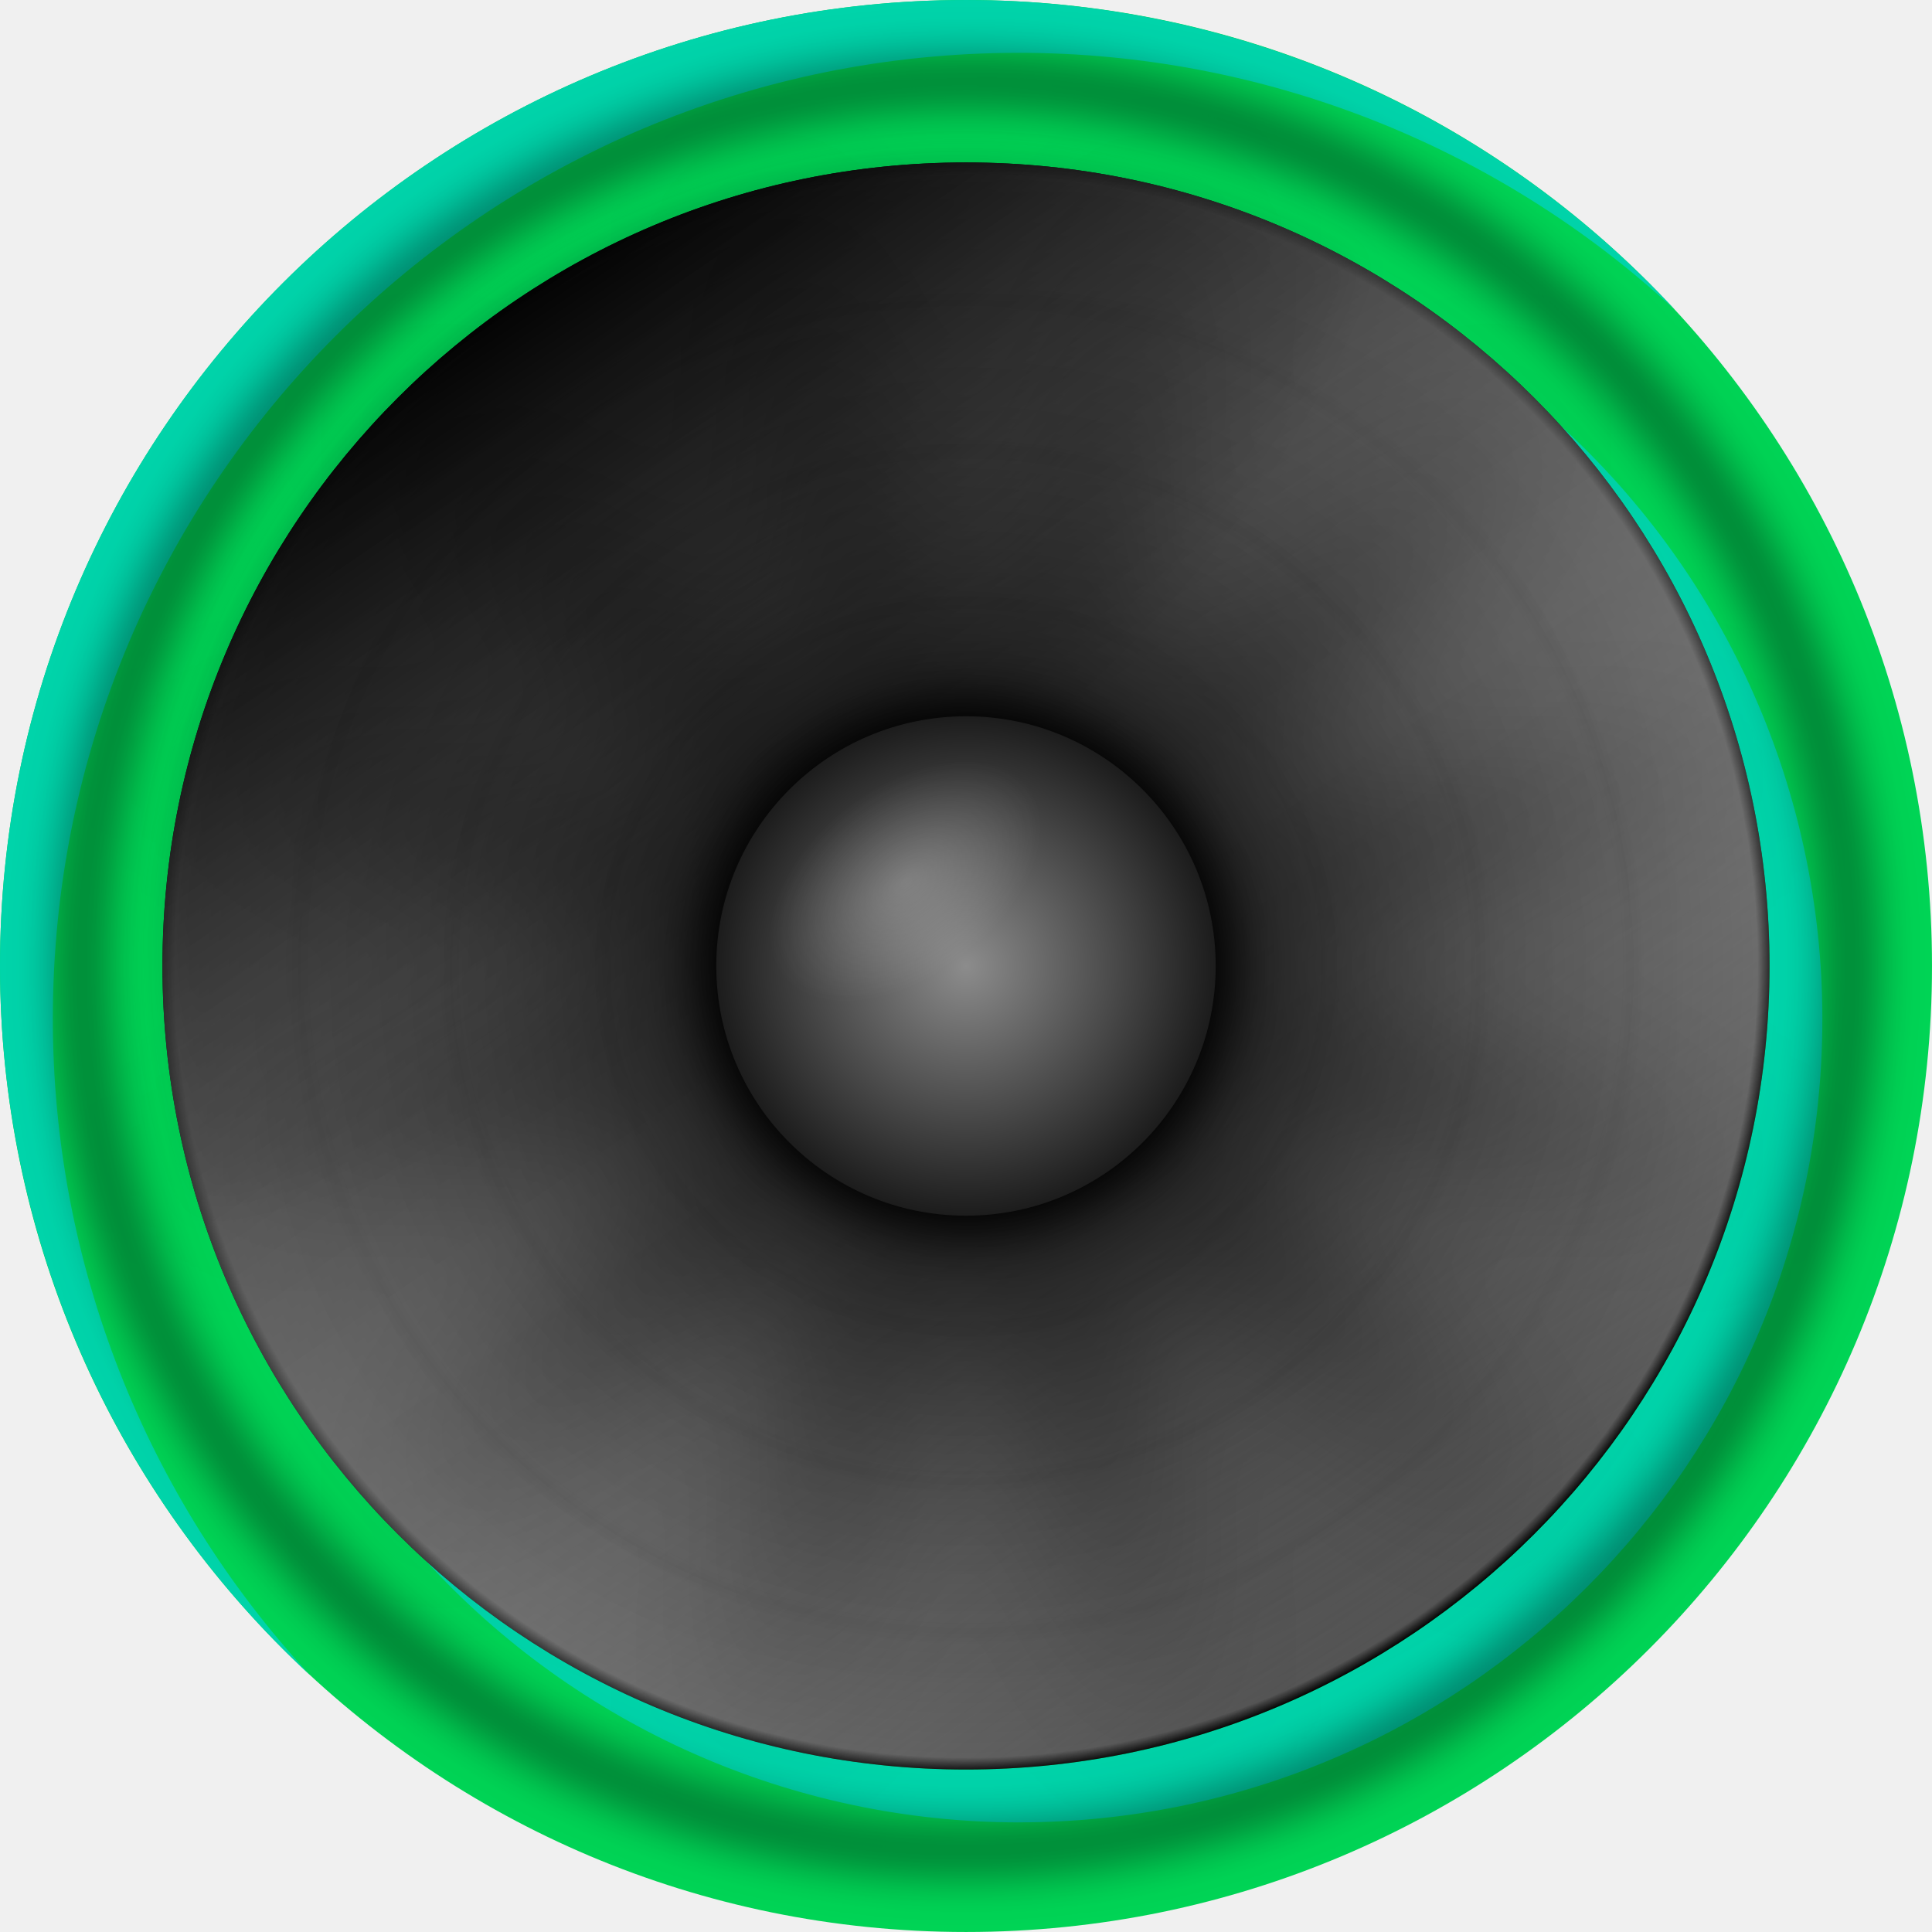
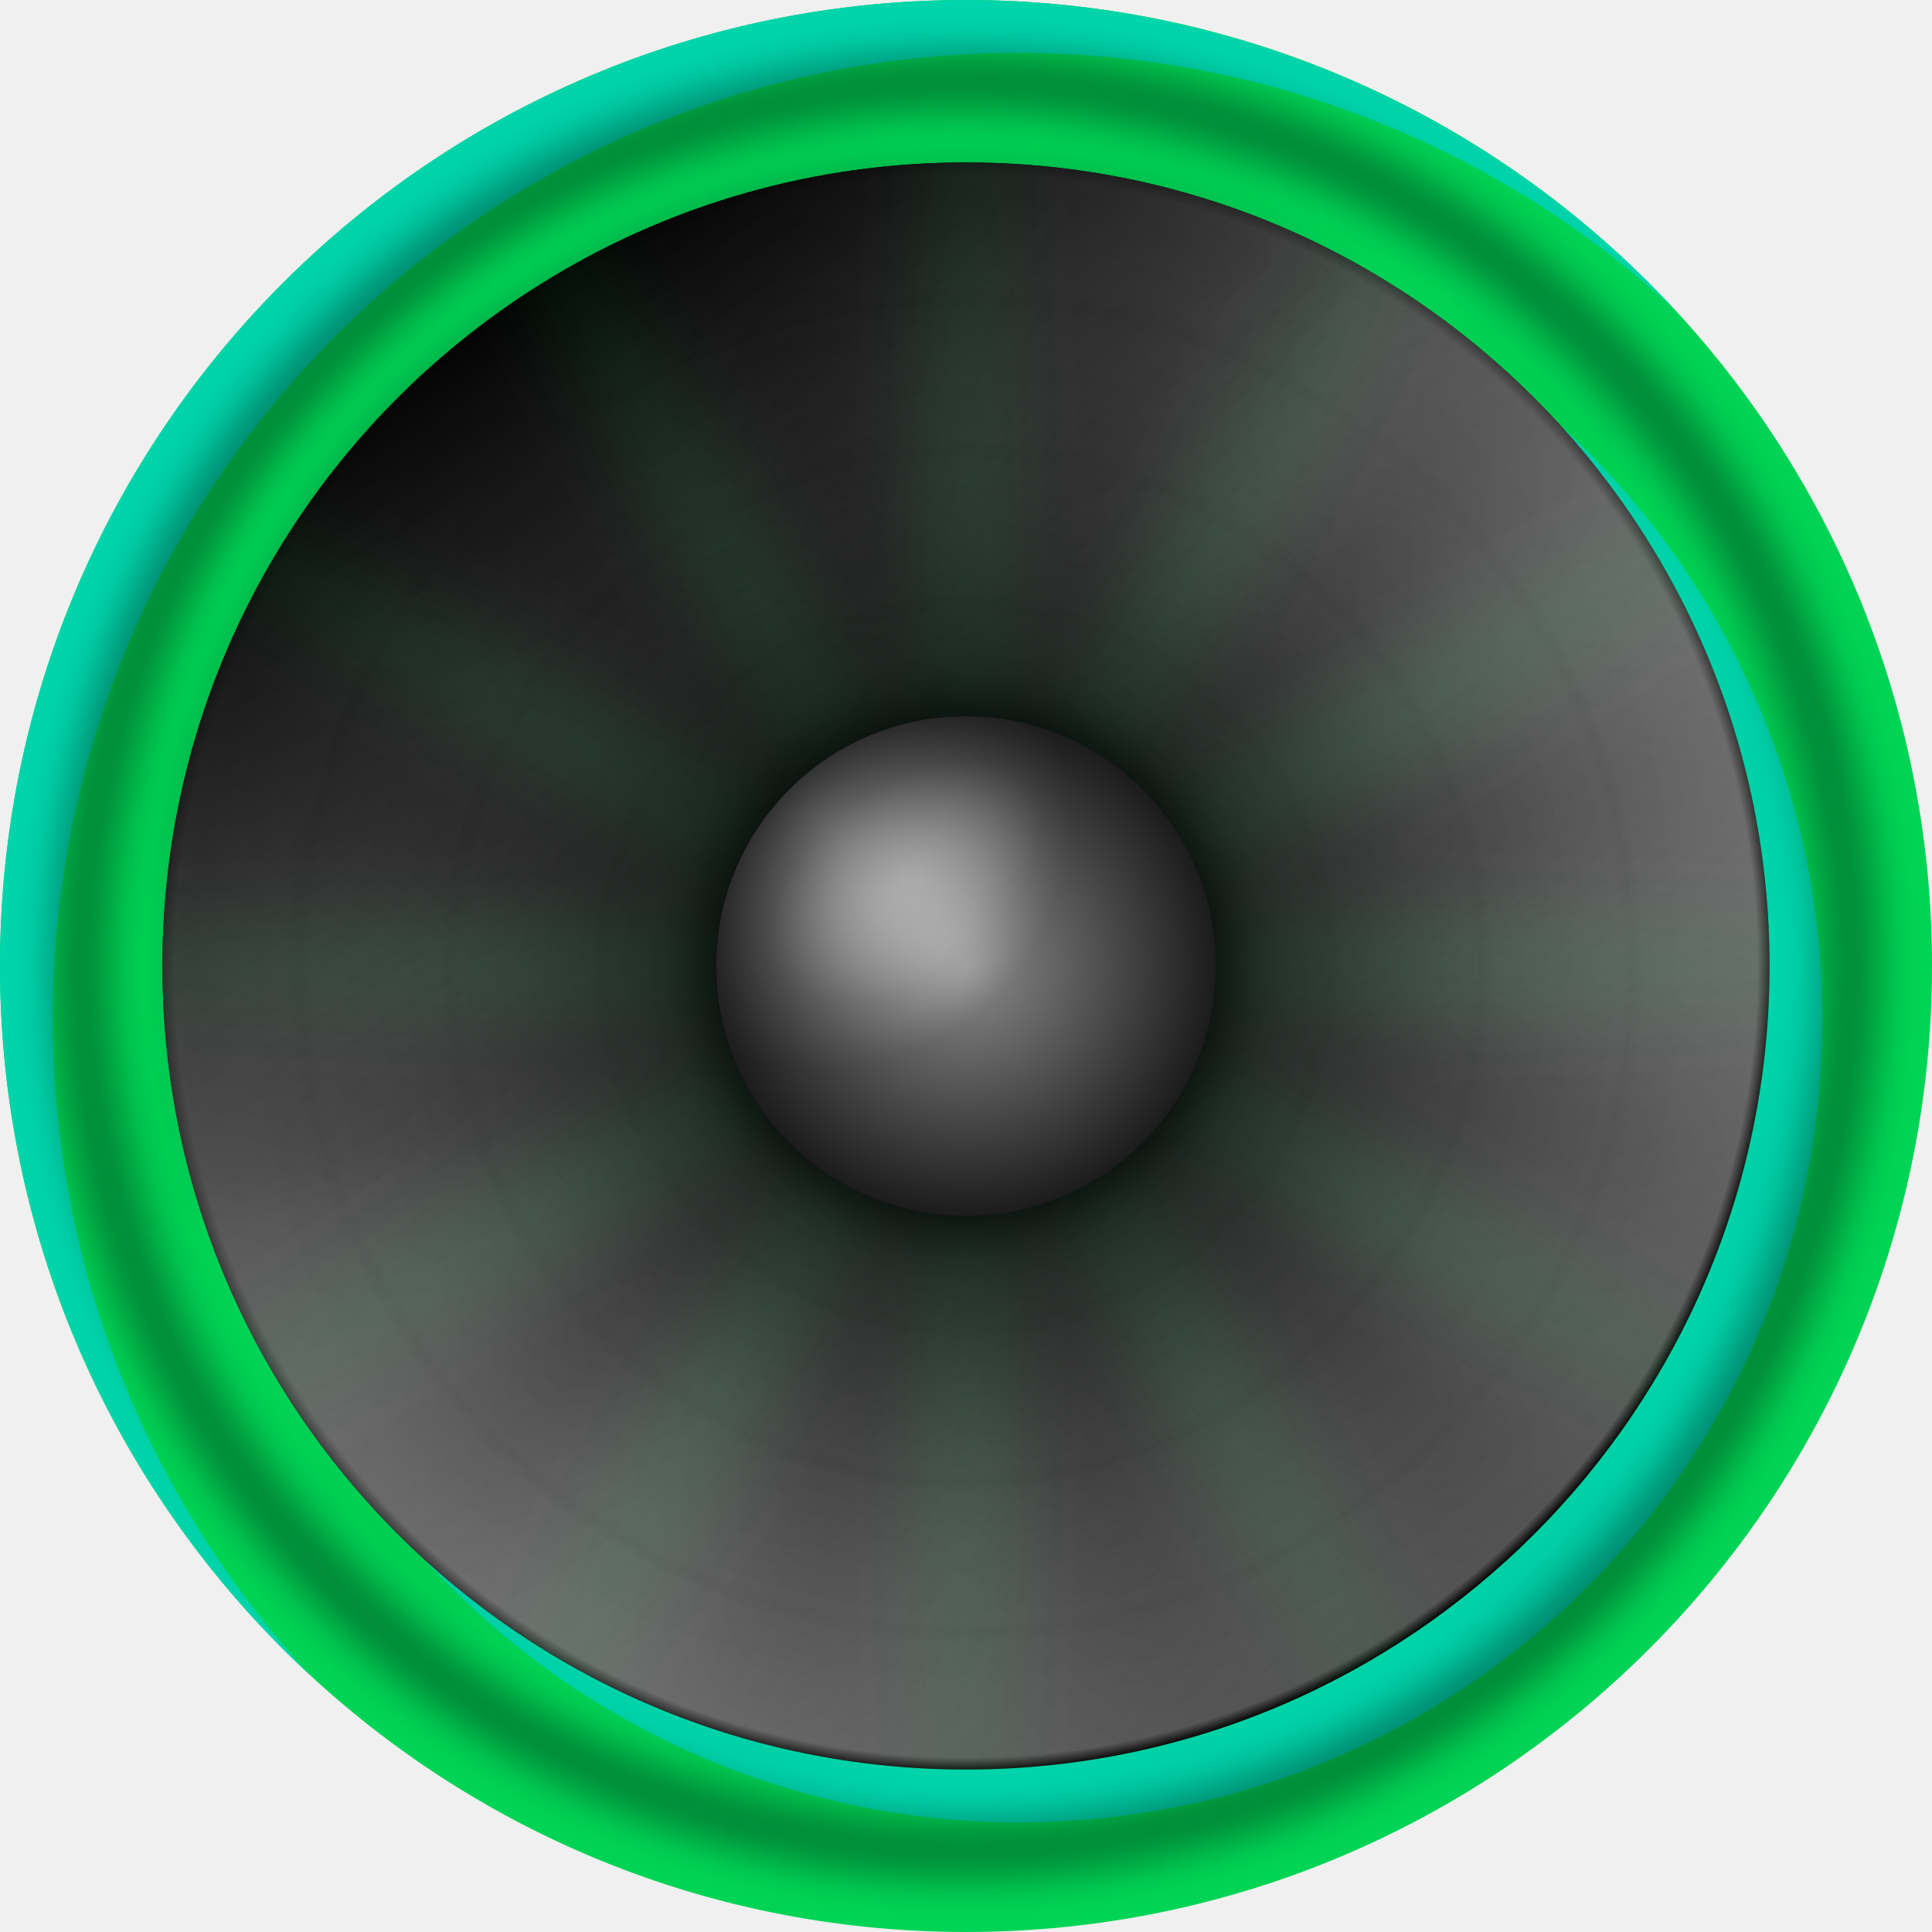
<svg xmlns="http://www.w3.org/2000/svg" xmlns:xlink="http://www.w3.org/1999/xlink" width="512" height="512" viewBox="0 0 135.467 135.467" version="1.1" id="svg5">&gt;
  <defs id="defs2">
+     <linearGradient id="linearGradient18">
+       <stop style="stop-color:#ffffff;stop-opacity:1;" offset="0" id="stop18" />
+       <stop style="stop-color:#ffffff;stop-opacity:0;" offset="1" id="stop19" />
+     </linearGradient>
    <linearGradient id="linearGradient49668">
      <stop style="stop-color:#000000;stop-opacity:1;" offset="0.208" id="stop49664" />
      <stop style="stop-color:#000000;stop-opacity:0;" offset="0.647" id="stop49666" />
    </linearGradient>
    <linearGradient id="linearGradient23044">
      <stop style="stop-color:#ffffff;stop-opacity:0.46;" offset="0" id="stop23040" />
      <stop style="stop-color:#ffffff;stop-opacity:0;" offset="0.744" id="stop23042" />
    </linearGradient>
    <linearGradient id="linearGradient12717">
      <stop style="stop-color:#000000;stop-opacity:1;" offset="0" id="stop12711" />
      <stop style="stop-color:#505050;stop-opacity:1;" offset="0.985" id="stop12713" />
      <stop style="stop-color:#000000;stop-opacity:1;" offset="1" id="stop12715" />
    </linearGradient>
    <linearGradient id="linearGradient11153">
      <stop style="stop-color:#8c8c8c;stop-opacity:1;" offset="0" id="stop11149" />
      <stop style="stop-color:#1c1c1c;stop-opacity:1;" offset="1" id="stop11151" />
    </linearGradient>
    <linearGradient id="linearGradient8872">
      <stop style="stop-color:#ffffff;stop-opacity:0;" offset="0" id="stop8868" />
      <stop style="stop-color:#000000;stop-opacity:1;" offset="1" id="stop8870" />
    </linearGradient>
    <rect x="-444.119" y="592.839" width="466.719" height="433.566" id="rect1259" />
    <radialGradient xlink:href="#linearGradient12717" id="radialGradient8874" cx="67.733" cy="67.733" fx="67.733" fy="67.733" r="56.342" gradientUnits="userSpaceOnUse" gradientTransform="translate(3.5603841e-6)" />
    <radialGradient xlink:href="#linearGradient11153" id="radialGradient11155" cx="192.789" cy="100.107" fx="192.789" fy="100.107" r="17.51" gradientUnits="userSpaceOnUse" gradientTransform="translate(-125.0562,-32.37369)" />
    <filter style="color-interpolation-filters:sRGB" id="filter11915" x="-0.672" y="-0.672" width="2.343" height="2.343">
      <feGaussianBlur stdDeviation="13.431" id="feGaussianBlur11917" />
    </filter>
    <linearGradient xlink:href="#linearGradient8872" id="linearGradient13445" x1="385.466" y1="146.146" x2="320.079" y2="50.416" gradientUnits="userSpaceOnUse" gradientTransform="translate(-285.0433,-30.54755)" />
    <rect x="-444.119" y="592.839" width="466.719" height="433.566" id="rect22076" />
    <filter style="color-interpolation-filters:sRGB" id="filter44116" x="-0.035" y="-0.035" width="1.069" height="1.069">
      <feGaussianBlur stdDeviation="1.819" id="feGaussianBlur44118" />
    </filter>
    <filter style="color-interpolation-filters:sRGB" id="filter4460" x="-0.115" y="-0.115" width="1.229" height="1.229">
      <feGaussianBlur stdDeviation="1.766" id="feGaussianBlur4462" />
    </filter>
    <filter style="color-interpolation-filters:sRGB" id="filter20474" x="-0.108" y="-0.108" width="1.217" height="1.217">
      <feGaussianBlur stdDeviation="5.011" id="feGaussianBlur20476" />
    </filter>
    <filter style="color-interpolation-filters:sRGB" id="filter20523" x="-0.009" y="-0.009" width="1.018" height="1.018">
      <feGaussianBlur stdDeviation="0.36" id="feGaussianBlur20525" />
    </filter>
    <radialGradient xlink:href="#linearGradient23044" id="radialGradient23046" cx="61.893" cy="59.15" fx="61.893" fy="59.15" r="11.645" gradientTransform="matrix(1,-0.7665189,0.4663176,0.6083576,-25.99525,73.25399)" gradientUnits="userSpaceOnUse" />
    <linearGradient xlink:href="#linearGradient49668" id="linearGradient49670" x1="15.762" y1="1.367" x2="84.499" y2="94.528" gradientUnits="userSpaceOnUse" />
    <filter style="color-interpolation-filters:sRGB" id="filter1770" x="-0.036" y="-0.042" width="1.073" height="1.083">
      <feGaussianBlur stdDeviation="1.269" id="feGaussianBlur1772" />
    </filter>
+     <radialGradient xlink:href="#linearGradient18" id="radialGradient19" cx="57.52" cy="57.454" fx="57.52" fy="57.454" r="17.51" gradientUnits="userSpaceOnUse" />
+     <clipPath clipPathUnits="userSpaceOnUse" id="clipPath1">
+       <circle style="display:inline;fill:url(#radialGradient2);fill-opacity:1;stroke:none;stroke-width:2.958;stroke-linecap:square;stroke-linejoin:round" id="circle2" cx="224.396" cy="81.2" r="56.342" />
+     </clipPath>
+     <radialGradient xlink:href="#linearGradient12717" id="radialGradient2" gradientUnits="userSpaceOnUse" gradientTransform="translate(156.6626,13.46617)" cx="67.733" cy="67.733" fx="67.733" fy="67.733" r="56.342" />
+     <filter style="color-interpolation-filters:sRGB" id="filter2" x="-0.041" y="-0.041" width="1.082" height="1.082">
+       <feGaussianBlur stdDeviation="2.903" id="feGaussianBlur2" />
+     </filter>
  </defs>
  <g id="g1830" transform="translate(-222.6825,-15.49614)" style="display:inline;fill:#000080">
    <circle style="fill:#00d455;fill-opacity:1;stroke:none;stroke-width:3.556;stroke-linecap:square;stroke-linejoin:round" id="circle1826" cx="290.416" cy="83.229" r="67.733" />
    <path id="path1828" style="display:inline;fill:#00d4aa;fill-opacity:1;stroke:none;stroke-width:3.556;stroke-linecap:square;stroke-linejoin:round" d="m 294.12,143.276 a 56.342,56.342 0 0 0 56.342,-56.342 56.342,56.342 0 0 0 -18.406,-41.641 56.342,56.342 0 0 1 14.701,37.937 56.342,56.342 0 0 1 -56.342,56.342 56.342,56.342 0 0 1 -37.937,-14.701 56.342,56.342 0 0 0 41.641,18.406 z m -49.711,-10.335 a 67.733,67.733 0 0 1 -18.022,-46.007 67.733,67.733 0 0 1 67.733,-67.733 67.733,67.733 0 0 1 46.004,18.025 67.733,67.733 0 0 0 -49.709,-21.729 67.733,67.733 0 0 0 -67.733,67.733 67.733,67.733 0 0 0 21.726,49.711 z" />
-   </g>
-   <g id="layer1" style="display:none">
-     <circle style="display:inline;fill:#808080;fill-opacity:1;stroke:none;stroke-width:3.556;stroke-linecap:square;stroke-linejoin:round" id="circle846" cx="67.733" cy="67.733" r="67.733" />
-     <path id="path20157" style="display:inline;fill:#000000;fill-opacity:1;stroke:none;stroke-width:3.556;stroke-linecap:square;stroke-linejoin:round" d="M 60.336,0.453 V 135.014 a 67.733,67.733 0 0 0 7.397,0.453 67.733,67.733 0 0 0 7.397,-0.453 V 0.409 A 67.733,67.733 0 0 0 67.733,-1.6666669e-7 67.733,67.733 0 0 0 60.336,0.453 Z" />
-     <path id="circle846-1-2-7" style="display:inline;fill:#d40000;fill-opacity:1;stroke:none;stroke-width:3.556;stroke-linecap:square;stroke-linejoin:round" d="M 89.926,3.765 V 131.702 a 67.733,67.733 0 0 0 14.795,-7.247 V 11.022 A 67.733,67.733 0 0 0 89.926,3.765 Z m -44.386,0.049 A 67.733,67.733 0 0 0 30.745,11.06 V 124.455 a 67.733,67.733 0 0 0 14.795,7.247 z" />
-     <path id="path848" style="display:inline;opacity:0.28;fill:#ffffff;fill-opacity:1;stroke:none;stroke-width:3.556;stroke-linecap:square;stroke-linejoin:round" d="M 71.438,127.78 A 56.342,56.342 0 0 0 127.78,71.438 56.342,56.342 0 0 0 109.374,29.797 a 56.342,56.342 0 0 1 14.701,37.937 56.342,56.342 0 0 1 -56.342,56.342 56.342,56.342 0 0 1 -37.937,-14.701 56.342,56.342 0 0 0 41.641,18.406 z M 21.726,117.445 A 67.733,67.733 0 0 1 3.704,71.438 67.733,67.733 0 0 1 71.438,3.704 67.733,67.733 0 0 1 117.442,21.729 67.733,67.733 0 0 0 67.733,0 67.733,67.733 0 0 0 1.5031738e-5,67.733 67.733,67.733 0 0 0 21.726,117.445 Z" />
  </g>
  <g id="layer3" style="display:inline">
    <circle style="display:inline;fill:url(#radialGradient8874);fill-opacity:1;stroke:none;stroke-width:2.958;stroke-linecap:square;stroke-linejoin:round" id="path788-2" cx="67.733" cy="67.733" r="56.342" />
    <circle style="display:inline;opacity:1;mix-blend-mode:normal;fill:url(#linearGradient13445);fill-opacity:1;stroke:none;stroke-width:2.958;stroke-linecap:square;stroke-linejoin:round" id="path788-2-2" cx="67.733" cy="67.733" r="56.342" />
    <path id="path788-2-2-61" style="display:inline;opacity:0.28;mix-blend-mode:normal;fill:url(#linearGradient49670);fill-opacity:1;stroke:none;stroke-width:2.958;stroke-linecap:square;stroke-linejoin:round;filter:url(#filter1770)" d="M 67.733,11.391 A 56.342,56.342 0 0 0 11.391,67.733 56.342,56.342 0 0 0 13.951,84.504 33.599,67.198 49.96 0 0 63.427,60.275 33.599,67.198 49.96 0 0 94.96,18.412 56.342,56.342 0 0 0 67.733,11.391 Z" />
    <path style="display:inline;opacity:1;mix-blend-mode:normal;fill:#000000;fill-opacity:1;stroke-width:3.556;stroke-linecap:square;stroke-linejoin:round;filter:url(#filter20474)" id="path3284" d="M 236.102,60.83 199.809,27.688 210.363,75.69 195.502,28.842 180.642,75.69 191.196,27.688 154.902,60.83 188.044,24.536 140.041,35.09 186.89,20.23 140.041,5.369 188.044,15.923 154.902,-20.371 l 36.294,33.141 -10.554,-48.002 14.861,46.848 14.861,-46.848 -10.554,48.002 36.294,-33.141 -33.141,36.294 48.002,-10.554 -46.848,14.861 46.848,14.861 -48.002,-10.554 z" transform="translate(-127.7689,47.50372)" />
-     <circle style="display:inline;opacity:1;mix-blend-mode:normal;fill:#000000;fill-opacity:1;stroke:none;stroke-width:0.971;stroke-linecap:square;stroke-linejoin:round;filter:url(#filter4460)" id="circle3722" cx="67.733" cy="67.733" r="18.5" />
+     <path style="display:inline;opacity:0.148;mix-blend-mode:normal;fill:#00d154;fill-opacity:1;stroke-width:0.265;stroke-linecap:round;stroke-linejoin:round;stroke-miterlimit:12;paint-order:markers stroke fill;filter:url(#filter2)" id="path1" d="m 224.396,-4.156 3.314,72.988 39.364,-61.553 -33.624,64.867 64.867,-33.624 -61.553,39.364 72.988,3.314 -72.988,3.314 61.553,39.364 -64.867,-33.624 33.624,64.867 -39.364,-61.553 -3.314,72.988 -3.314,-72.988 -39.364,61.553 33.624,-64.867 -64.867,33.624 61.553,-39.364 -72.988,-3.314 72.988,-3.314 L 150.476,38.522 215.343,72.146 181.718,7.28 221.082,68.832 Z" transform="translate(-156.6626,-13.46617)" clip-path="url(#clipPath1)" />
+     <circle style="display:inline;opacity:0.594;mix-blend-mode:normal;fill:#000000;fill-opacity:1;stroke:none;stroke-width:0.971;stroke-linecap:square;stroke-linejoin:round;filter:url(#filter4460)" id="circle3722" cx="67.733" cy="67.733" r="18.5" />
    <circle style="display:inline;opacity:0.621;mix-blend-mode:normal;fill:#000000;fill-opacity:1;stroke:none;stroke-width:1.26;stroke-linecap:square;stroke-linejoin:round;filter:url(#filter11915)" id="path788-2-0-6" cx="67.733" cy="67.733" r="24" />
    <circle style="display:inline;opacity:1;fill:url(#radialGradient11155);fill-opacity:1;stroke:none;stroke-width:2.571;stroke-linecap:square;stroke-linejoin:round" id="path11147" cx="67.733" cy="67.733" r="17.51" />
+     <circle style="display:inline;opacity:1;mix-blend-mode:overlay;fill:url(#radialGradient19);stroke:none;stroke-width:2.571;stroke-linecap:square;stroke-linejoin:round" id="circle18" cx="67.733" cy="67.733" r="17.51" />
    <path id="path11147-5" style="display:inline;opacity:0.464;fill:url(#radialGradient23046);fill-opacity:1;stroke:none;stroke-width:2.571;stroke-linecap:square;stroke-linejoin:round" d="M 69.321,52.87 A 17.51,17.51 0 0 0 51.836,69.719 17.51,17.51 0 0 0 57.641,70.722 17.51,17.51 0 0 0 75.126,53.861 17.51,17.51 0 0 0 69.321,52.87 Z" />
    <path id="path788-4" style="display:inline;opacity:0.8;mix-blend-mode:multiply;fill:#000000;stroke:none;stroke-width:3.556;stroke-linecap:square;stroke-linejoin:round;filter:url(#filter44116)" d="m 67.359,4.786 c -13.663,0.079 -27.387,4.764 -38.202,13.206 -10.749,8.335 -18.688,20.18 -22.195,33.317 -2.477,9.204 -2.851,18.861 -1.067,28.226 2.76,14.699 11.037,28.393 22.854,37.637 10.496,8.27 23.666,13.101 36.961,13.477 12.182,0.409 24.511,-2.8 34.899,-9.235 6.82,-4.164 12.863,-9.672 17.661,-16.139 2.778,-3.748 5.08,-7.724 6.986,-11.991 3.63,-8.153 5.489,-17.063 5.422,-25.946 C 130.628,53.845 126.029,40.353 117.812,29.591 110.708,20.227 100.912,12.954 89.91,8.826 82.742,6.122 75.049,4.707 67.359,4.786 Z m 0.441,1.846 c 17.558,0.026 35.004,7.962 46.339,21.412 10.443,12.173 15.854,28.576 14.464,44.577 -1.168,14.768 -7.883,29.055 -18.657,39.247 -10.34,9.918 -24.249,16.059 -38.57,16.84 -14.106,0.864 -28.482,-3.324 -39.833,-11.764 -11.208,-8.22 -19.51,-20.354 -22.932,-33.841 -3.534,-13.512 -2.287,-28.242 3.63,-40.907 5.952,-12.969 16.568,-23.771 29.549,-29.744 8.107,-3.805 17.054,-5.81 26.01,-5.821 z" />
    <path id="path13239" style="color:#000000;display:inline;opacity:0.048;fill:#000000;stroke-width:1.062;stroke-linecap:square;stroke-linejoin:round;-inkscape-stroke:none;filter:url(#filter20523)" d="m 67.733,20.733 c -25.954,0 -47,21.046 -47,47 0,25.954 21.046,47 47,47 25.954,0 47,-21.046 47,-47 0,-25.954 -21.046,-47 -47,-47 z m 0,0.531 c 25.667,0 46.469,20.802 46.469,46.469 0,25.667 -20.802,46.469 -46.469,46.469 -25.667,0 -46.469,-20.802 -46.469,-46.469 0,-25.667 20.802,-46.469 46.469,-46.469 z m 0,10.09 c -20.088,0 -36.379,16.291 -36.379,36.379 0,20.088 16.291,36.379 36.379,36.379 20.088,0 36.379,-16.291 36.379,-36.379 0,-20.088 -16.291,-36.379 -36.379,-36.379 z m 0,0.531 c 19.801,1e-6 35.847,16.046 35.847,35.847 0,19.801 -16.046,35.847 -35.847,35.847 -19.801,0 -35.847,-16.046 -35.847,-35.847 0,-19.801 16.046,-35.847 35.847,-35.847 z m 0,10.09 c -14.222,0 -25.757,11.535 -25.757,25.757 0,14.222 11.535,25.757 25.757,25.757 14.222,0 25.757,-11.535 25.757,-25.757 0,-14.222 -11.535,-25.757 -25.757,-25.757 z m 0,0.531 c 13.935,0 25.226,11.291 25.226,25.226 0,13.935 -11.291,25.226 -25.226,25.226 -13.935,0 -25.226,-11.291 -25.226,-25.226 0,-13.935 11.291,-25.226 25.226,-25.226 z" />
  </g>
</svg>
